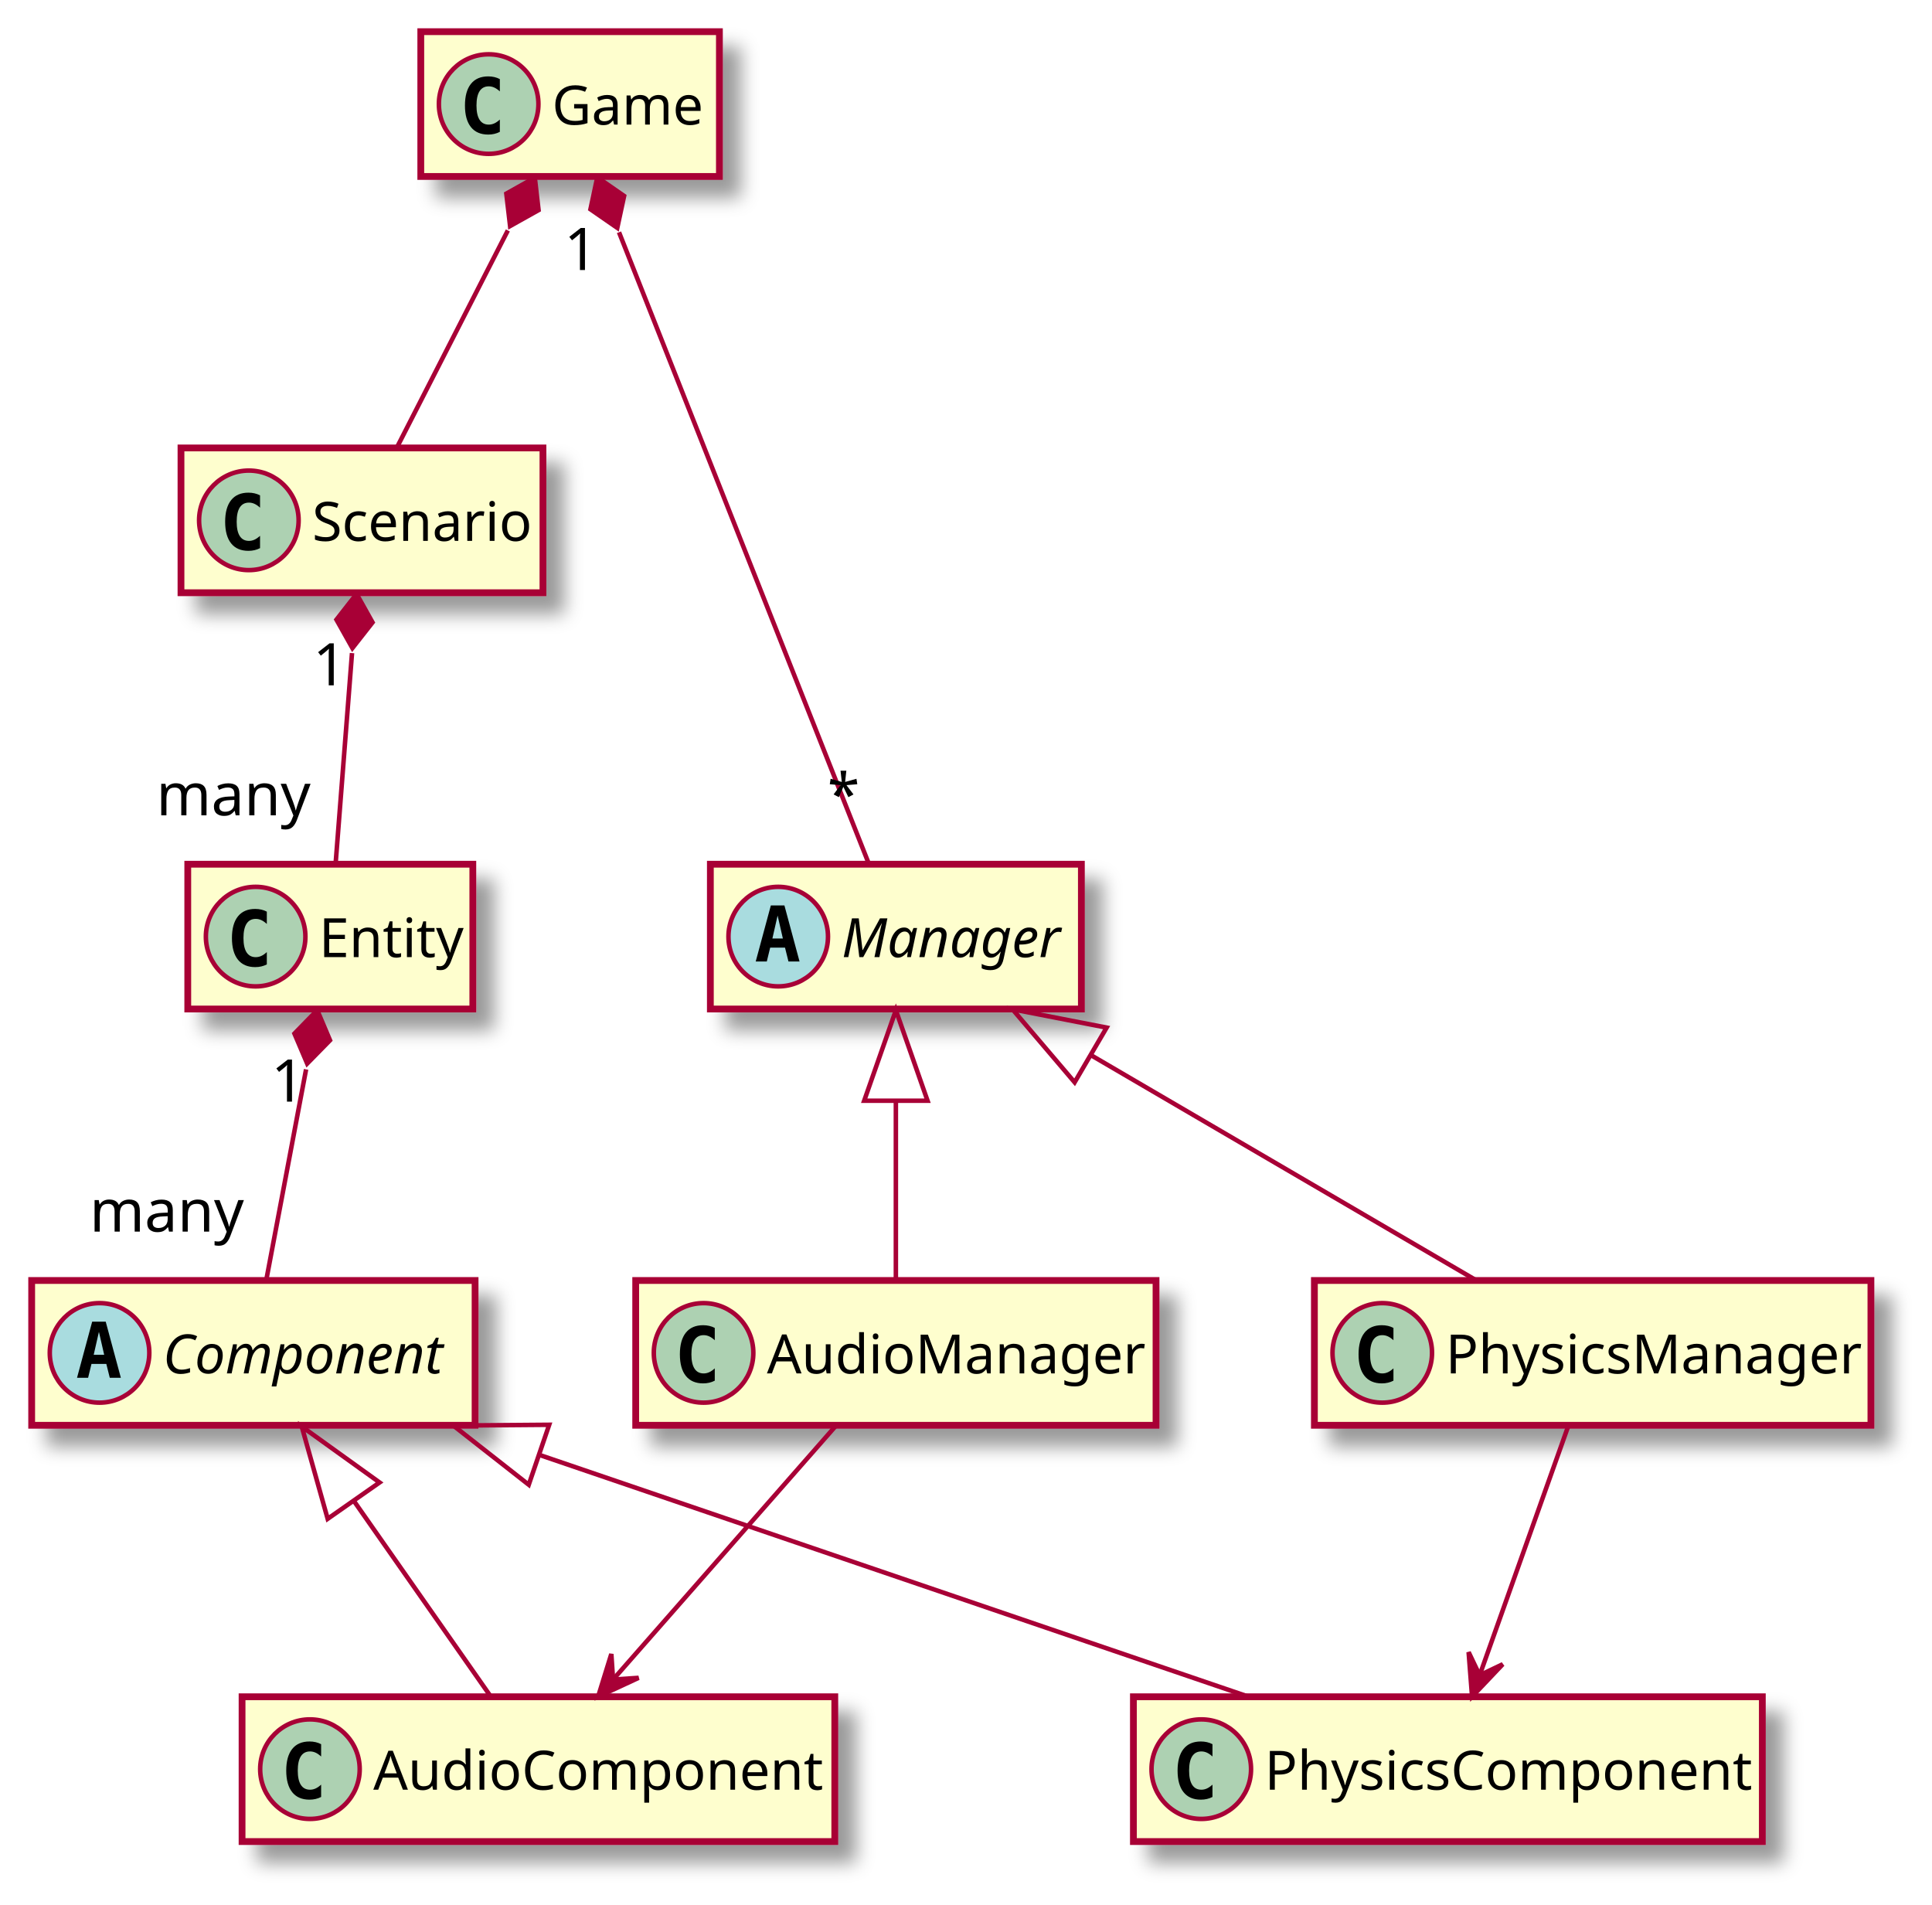
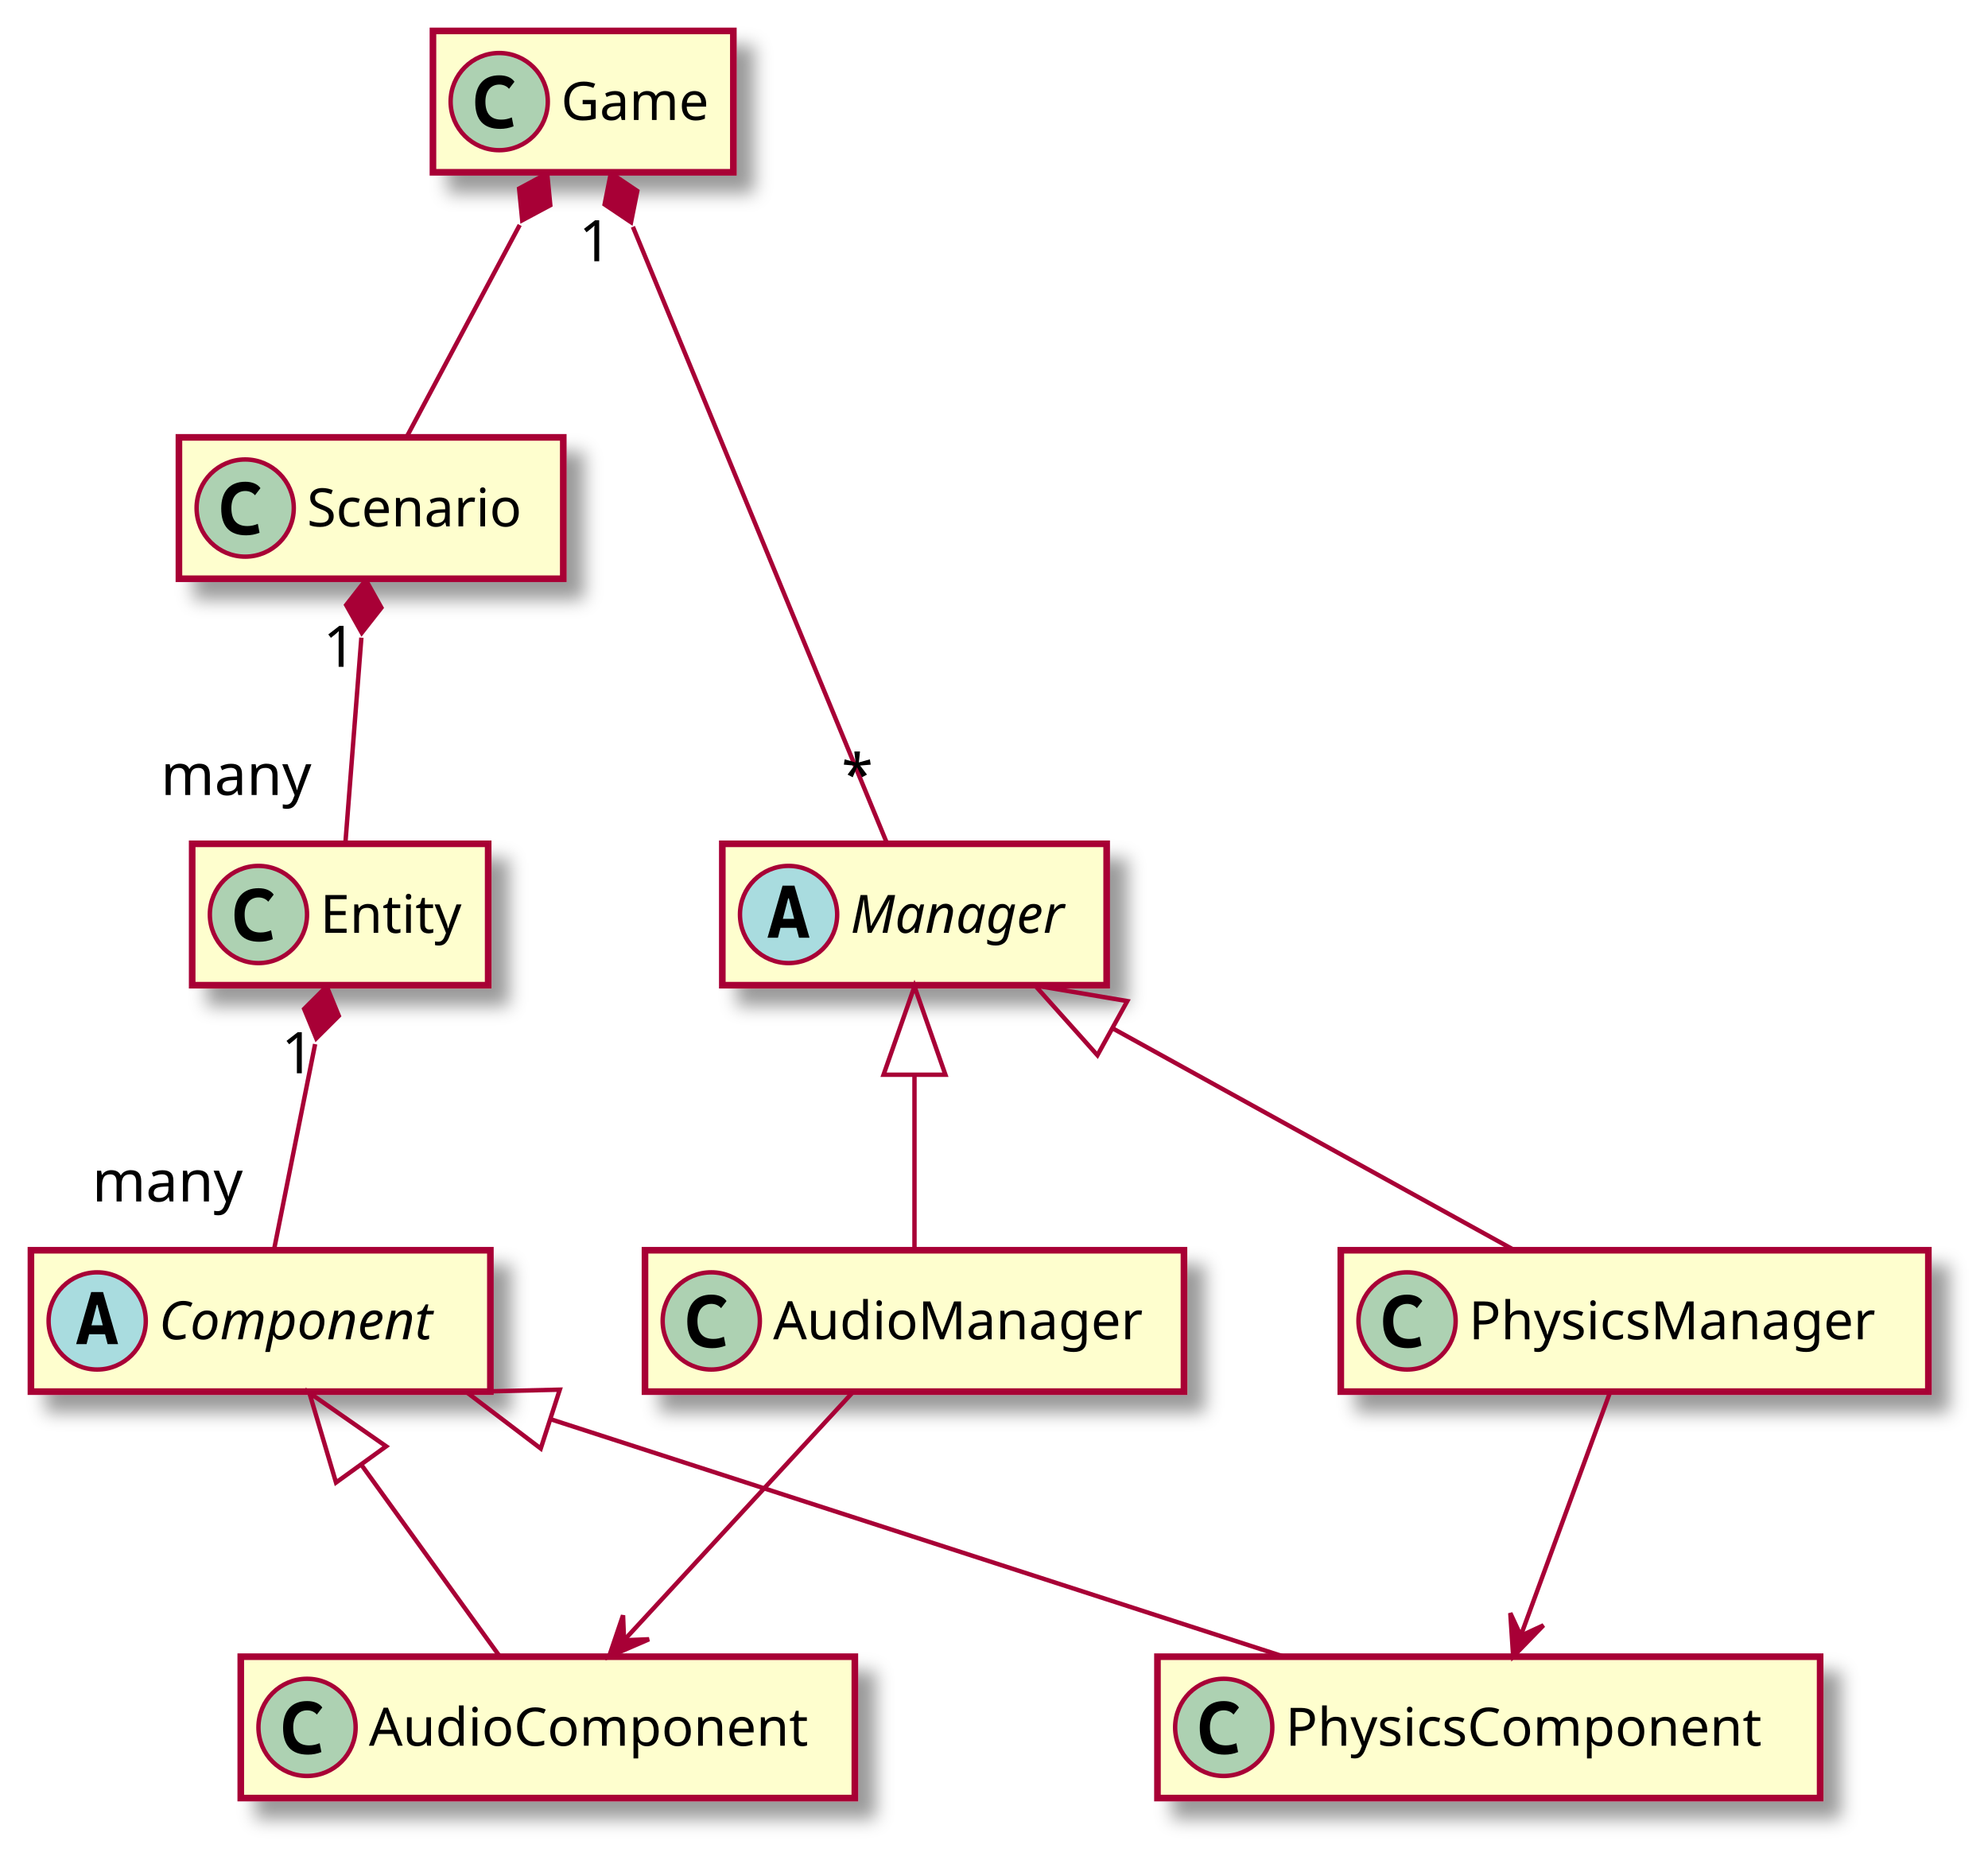
- <svg xmlns="http://www.w3.org/2000/svg" contentScriptType="application/ecmascript" contentStyleType="text/css" height="421px" preserveAspectRatio="none" style="width:427px;height:421px;background:#FFFFFF;" version="1.1" viewBox="0 0 427 421" width="427px" zoomAndPan="magnify">
+ <svg xmlns="http://www.w3.org/2000/svg" contentScriptType="application/ecmascript" contentStyleType="text/css" height="421px" preserveAspectRatio="none" style="width:450px;height:421px;" version="1.1" viewBox="0 0 450 421" width="450px" zoomAndPan="magnify">
  <defs>
    <filter height="300%" id="f1g29ad0pdiwiv" width="300%" x="-1" y="-1">
      <feGaussianBlur result="blurOut" stdDeviation="2.0" />
      <feColorMatrix in="blurOut" result="blurOut2" type="matrix" values="0 0 0 0 0 0 0 0 0 0 0 0 0 0 0 0 0 0 .4 0" />
      <feOffset dx="4.0" dy="4.0" in="blurOut2" result="blurOut3" />
      <feBlend in="SourceGraphic" in2="blurOut3" mode="normal" />
    </filter>
  </defs>
  <g>
-     <rect codeLine="1" fill="#FEFECE" filter="url(#f1g29ad0pdiwiv)" height="32" id="Manager" style="stroke:#A80036;stroke-width:1.5;" width="82" x="157" y="191" />
-     <ellipse cx="172" cy="207" fill="#A9DCDF" rx="11" ry="11" style="stroke:#A80036;stroke-width:1.0;" />
-     <path d="M171.863,202.348 L170.709,207.42 L173.025,207.42 Z M170.369,200.107 L173.366,200.107 L176.711,212.5 L174.262,212.5 L173.499,209.437 L170.22,209.437 L169.473,212.5 L167.024,212.5 Z " fill="#000000" />
-     <text fill="#000000" font-family="sans-serif" font-size="12" font-style="italic" lengthAdjust="spacing" textLength="50" x="186" y="211.535">Manager</text>
-     <rect codeLine="2" fill="#FEFECE" filter="url(#f1g29ad0pdiwiv)" height="32" id="Component" style="stroke:#A80036;stroke-width:1.5;" width="98" x="7" y="283" />
+     <rect codeLine="1" fill="#FEFECE" filter="url(#f1g29ad0pdiwiv)" height="32" id="Manager" style="stroke:#A80036;stroke-width:1.5;" width="87" x="163.5" y="191" />
+     <ellipse cx="178.5" cy="207" fill="#A9DCDF" rx="11" ry="11" style="stroke:#A80036;stroke-width:1.0;" />
+     <path d="M173.734,212.25 L176.094,212.25 L176.672,210.016 L180.281,210.016 L180.859,212.25 L183.234,212.25 L179.828,200.469 L177.141,200.469 L173.734,212.25 Z M177.203,207.984 L178.406,203.344 L178.562,203.344 L179.766,207.984 L177.203,207.984 Z " fill="#000000" />
+     <text fill="#000000" font-family="sans-serif" font-size="12" font-style="italic" lengthAdjust="spacing" textLength="55" x="192.5" y="211.154">Manager</text>
+     <rect codeLine="2" fill="#FEFECE" filter="url(#f1g29ad0pdiwiv)" height="32" id="Component" style="stroke:#A80036;stroke-width:1.5;" width="104" x="7" y="283" />
    <ellipse cx="22" cy="299" fill="#A9DCDF" rx="11" ry="11" style="stroke:#A80036;stroke-width:1.0;" />
-     <path d="M21.863,294.348 L20.709,299.42 L23.025,299.42 Z M20.369,292.107 L23.366,292.107 L26.711,304.5 L24.262,304.5 L23.498,301.437 L20.22,301.437 L19.473,304.5 L17.024,304.5 Z " fill="#000000" />
-     <text fill="#000000" font-family="sans-serif" font-size="12" font-style="italic" lengthAdjust="spacing" textLength="66" x="36" y="303.535">Component</text>
-     <rect fill="#FEFECE" filter="url(#f1g29ad0pdiwiv)" height="32" id="PhysicsManager" style="stroke:#A80036;stroke-width:1.5;" width="123" x="290.5" y="283" />
-     <ellipse cx="305.5" cy="299" fill="#ADD1B2" rx="11" ry="11" style="stroke:#A80036;stroke-width:1.0;" />
-     <path d="M307.973,305.143 Q307.392,305.442 306.753,305.591 Q306.114,305.741 305.408,305.741 Q302.901,305.741 301.582,304.089 Q300.262,302.437 300.262,299.316 Q300.262,296.187 301.582,294.535 Q302.901,292.883 305.408,292.883 Q306.114,292.883 306.761,293.032 Q307.409,293.182 307.973,293.481 L307.973,296.203 Q307.342,295.622 306.749,295.352 Q306.155,295.082 305.524,295.082 Q304.18,295.082 303.495,296.149 Q302.81,297.216 302.81,299.316 Q302.81,301.408 303.495,302.474 Q304.18,303.541 305.524,303.541 Q306.155,303.541 306.749,303.271 Q307.342,303.002 307.973,302.42 Z " fill="#000000" />
-     <text fill="#000000" font-family="sans-serif" font-size="12" lengthAdjust="spacing" textLength="91" x="319.5" y="303.535">PhysicsManager</text>
-     <rect fill="#FEFECE" filter="url(#f1g29ad0pdiwiv)" height="32" id="AudioManager" style="stroke:#A80036;stroke-width:1.5;" width="115" x="140.5" y="283" />
-     <ellipse cx="155.5" cy="299" fill="#ADD1B2" rx="11" ry="11" style="stroke:#A80036;stroke-width:1.0;" />
-     <path d="M157.973,305.143 Q157.392,305.442 156.753,305.591 Q156.114,305.741 155.408,305.741 Q152.901,305.741 151.582,304.089 Q150.262,302.437 150.262,299.316 Q150.262,296.187 151.582,294.535 Q152.901,292.883 155.408,292.883 Q156.114,292.883 156.761,293.032 Q157.409,293.182 157.973,293.481 L157.973,296.203 Q157.342,295.622 156.749,295.352 Q156.155,295.082 155.524,295.082 Q154.18,295.082 153.495,296.149 Q152.81,297.216 152.81,299.316 Q152.81,301.408 153.495,302.474 Q154.18,303.541 155.524,303.541 Q156.155,303.541 156.749,303.271 Q157.342,303.002 157.973,302.42 Z " fill="#000000" />
-     <text fill="#000000" font-family="sans-serif" font-size="12" lengthAdjust="spacing" textLength="83" x="169.5" y="303.535">AudioManager</text>
-     <rect fill="#FEFECE" filter="url(#f1g29ad0pdiwiv)" height="32" id="Game" style="stroke:#A80036;stroke-width:1.5;" width="66" x="93" y="7" />
-     <ellipse cx="108" cy="23" fill="#ADD1B2" rx="11" ry="11" style="stroke:#A80036;stroke-width:1.0;" />
-     <path d="M110.473,29.143 Q109.892,29.442 109.253,29.591 Q108.614,29.741 107.908,29.741 Q105.401,29.741 104.082,28.089 Q102.762,26.437 102.762,23.316 Q102.762,20.186 104.082,18.535 Q105.401,16.883 107.908,16.883 Q108.614,16.883 109.261,17.032 Q109.909,17.182 110.473,17.48 L110.473,20.203 Q109.842,19.622 109.249,19.352 Q108.655,19.082 108.024,19.082 Q106.68,19.082 105.995,20.149 Q105.31,21.216 105.31,23.316 Q105.31,25.408 105.995,26.474 Q106.68,27.541 108.024,27.541 Q108.655,27.541 109.249,27.271 Q109.842,27.002 110.473,26.42 Z " fill="#000000" />
-     <text fill="#000000" font-family="sans-serif" font-size="12" lengthAdjust="spacing" textLength="34" x="122" y="27.535">Game</text>
-     <rect fill="#FEFECE" filter="url(#f1g29ad0pdiwiv)" height="32" id="Scenario" style="stroke:#A80036;stroke-width:1.5;" width="80" x="40" y="99" />
-     <ellipse cx="55" cy="115" fill="#ADD1B2" rx="11" ry="11" style="stroke:#A80036;stroke-width:1.0;" />
-     <path d="M57.473,121.143 Q56.892,121.442 56.253,121.591 Q55.614,121.741 54.908,121.741 Q52.401,121.741 51.081,120.089 Q49.762,118.437 49.762,115.316 Q49.762,112.186 51.081,110.535 Q52.401,108.883 54.908,108.883 Q55.614,108.883 56.261,109.032 Q56.909,109.182 57.473,109.481 L57.473,112.203 Q56.842,111.622 56.249,111.352 Q55.655,111.082 55.024,111.082 Q53.68,111.082 52.995,112.149 Q52.31,113.216 52.31,115.316 Q52.31,117.408 52.995,118.474 Q53.68,119.541 55.024,119.541 Q55.655,119.541 56.249,119.271 Q56.842,119.001 57.473,118.42 Z " fill="#000000" />
-     <text fill="#000000" font-family="sans-serif" font-size="12" lengthAdjust="spacing" textLength="48" x="69" y="119.535">Scenario</text>
-     <rect fill="#FEFECE" filter="url(#f1g29ad0pdiwiv)" height="32" id="Entity" style="stroke:#A80036;stroke-width:1.5;" width="63" x="41.5" y="191" />
-     <ellipse cx="56.5" cy="207" fill="#ADD1B2" rx="11" ry="11" style="stroke:#A80036;stroke-width:1.0;" />
-     <path d="M58.973,213.143 Q58.392,213.442 57.753,213.591 Q57.114,213.741 56.408,213.741 Q53.901,213.741 52.581,212.089 Q51.262,210.437 51.262,207.316 Q51.262,204.186 52.581,202.535 Q53.901,200.883 56.408,200.883 Q57.114,200.883 57.761,201.032 Q58.409,201.182 58.973,201.481 L58.973,204.203 Q58.342,203.622 57.749,203.352 Q57.155,203.083 56.524,203.083 Q55.18,203.083 54.495,204.149 Q53.81,205.216 53.81,207.316 Q53.81,209.408 54.495,210.474 Q55.18,211.541 56.524,211.541 Q57.155,211.541 57.749,211.271 Q58.342,211.001 58.973,210.42 Z " fill="#000000" />
-     <text fill="#000000" font-family="sans-serif" font-size="12" lengthAdjust="spacing" textLength="31" x="70.5" y="211.535">Entity</text>
-     <rect fill="#FEFECE" filter="url(#f1g29ad0pdiwiv)" height="32" id="PhysicsComponent" style="stroke:#A80036;stroke-width:1.5;" width="139" x="250.5" y="375" />
-     <ellipse cx="265.5" cy="391" fill="#ADD1B2" rx="11" ry="11" style="stroke:#A80036;stroke-width:1.0;" />
-     <path d="M267.973,397.143 Q267.392,397.442 266.753,397.591 Q266.114,397.741 265.408,397.741 Q262.901,397.741 261.582,396.089 Q260.262,394.437 260.262,391.316 Q260.262,388.187 261.582,386.535 Q262.901,384.883 265.408,384.883 Q266.114,384.883 266.761,385.032 Q267.409,385.182 267.973,385.481 L267.973,388.203 Q267.342,387.622 266.749,387.352 Q266.155,387.082 265.524,387.082 Q264.18,387.082 263.495,388.149 Q262.81,389.216 262.81,391.316 Q262.81,393.408 263.495,394.474 Q264.18,395.541 265.524,395.541 Q266.155,395.541 266.749,395.271 Q267.342,395.002 267.973,394.42 Z " fill="#000000" />
-     <text fill="#000000" font-family="sans-serif" font-size="12" lengthAdjust="spacing" textLength="107" x="279.5" y="395.535">PhysicsComponent</text>
-     <rect fill="#FEFECE" filter="url(#f1g29ad0pdiwiv)" height="32" id="AudioComponent" style="stroke:#A80036;stroke-width:1.5;" width="131" x="53.5" y="375" />
-     <ellipse cx="68.5" cy="391" fill="#ADD1B2" rx="11" ry="11" style="stroke:#A80036;stroke-width:1.0;" />
-     <path d="M70.973,397.143 Q70.392,397.442 69.753,397.591 Q69.114,397.741 68.408,397.741 Q65.901,397.741 64.582,396.089 Q63.262,394.437 63.262,391.316 Q63.262,388.187 64.582,386.535 Q65.901,384.883 68.408,384.883 Q69.114,384.883 69.761,385.032 Q70.409,385.182 70.973,385.481 L70.973,388.203 Q70.342,387.622 69.749,387.352 Q69.155,387.082 68.524,387.082 Q67.18,387.082 66.495,388.149 Q65.81,389.216 65.81,391.316 Q65.81,393.408 66.495,394.474 Q67.18,395.541 68.524,395.541 Q69.155,395.541 69.749,395.271 Q70.342,395.002 70.973,394.42 Z " fill="#000000" />
-     <text fill="#000000" font-family="sans-serif" font-size="12" lengthAdjust="spacing" textLength="99" x="82.5" y="395.535">AudioComponent</text>
-     <path codeLine="3" d="M241.34,233.33 C268.66,249.29 303.02,269.37 326.14,282.89 " fill="none" id="Manager-backto-PhysicsManager" style="stroke:#A80036;stroke-width:1.0;" />
-     <polygon fill="none" points="237.51,239.2,223.78,223.06,244.58,227.11,237.51,239.2" style="stroke:#A80036;stroke-width:1.0;" />
-     <path codeLine="4" d="M198,243.61 C198,257.31 198,272.22 198,282.96 " fill="none" id="Manager-backto-AudioManager" style="stroke:#A80036;stroke-width:1.0;" />
-     <polygon fill="none" points="191,243.27,198,223.27,205,243.27,191,243.27" style="stroke:#A80036;stroke-width:1.0;" />
-     <path codeLine="5" d="M136.81,51.33 C152.21,90.26 179.93,160.32 192.05,190.97 " fill="none" id="Game-backto-Manager" style="stroke:#A80036;stroke-width:1.0;" />
-     <polygon fill="#A80036" points="132.01,39.2,130.5,46.251,136.428,50.357,137.938,43.306,132.01,39.2" style="stroke:#A80036;stroke-width:1.0;" />
-     <text fill="#000000" font-family="sans-serif" font-size="13" lengthAdjust="spacing" textLength="8" x="124.676" y="59.67">1</text>
-     <text fill="#000000" font-family="sans-serif" font-size="13" lengthAdjust="spacing" textLength="6" x="182.862" y="180.211">*</text>
-     <path codeLine="6" d="M112.24,50.93 C104.2,66.65 94.37,85.89 87.69,98.96 " fill="none" id="Game-backto-Scenario" style="stroke:#A80036;stroke-width:1.0;" />
-     <polygon fill="#A80036" points="118.2,39.27,111.908,42.792,112.739,49.955,119.031,46.433,118.2,39.27" style="stroke:#A80036;stroke-width:1.0;" />
-     <path codeLine="7" d="M77.8,144.34 C76.59,159.79 75.16,178.28 74.17,190.96 " fill="none" id="Scenario-backto-Entity" style="stroke:#A80036;stroke-width:1.0;" />
-     <polygon fill="#A80036" points="78.81,131.27,74.36,136.944,77.887,143.234,82.336,137.56,78.81,131.27" style="stroke:#A80036;stroke-width:1.0;" />
-     <text fill="#000000" font-family="sans-serif" font-size="13" lengthAdjust="spacing" textLength="8" x="69.156" y="151.464">1</text>
-     <text fill="#000000" font-family="sans-serif" font-size="13" lengthAdjust="spacing" textLength="34" x="34.531" y="180.198">many</text>
-     <path codeLine="8" d="M67.65,236.34 C64.73,251.79 61.24,270.28 58.84,282.96 " fill="none" id="Entity-backto-Component" style="stroke:#A80036;stroke-width:1.0;" />
-     <polygon fill="#A80036" points="70.12,223.27,65.075,228.423,67.891,235.061,72.936,229.909,70.12,223.27" style="stroke:#A80036;stroke-width:1.0;" />
-     <text fill="#000000" font-family="sans-serif" font-size="13" lengthAdjust="spacing" textLength="8" x="59.927" y="243.464">1</text>
-     <text fill="#000000" font-family="sans-serif" font-size="13" lengthAdjust="spacing" textLength="34" x="19.796" y="272.198">many</text>
-     <path codeLine="9" d="M119.4,321.61 C167.66,338.07 232.88,360.3 275.67,374.89 " fill="none" id="Component-backto-PhysicsComponent" style="stroke:#A80036;stroke-width:1.0;" />
-     <polygon fill="none" points="116.86,328.14,100.19,315.06,121.38,314.89,116.86,328.14" style="stroke:#A80036;stroke-width:1.0;" />
-     <path codeLine="10" d="M78.19,331.69 C88.48,346.4 100.23,363.18 108.47,374.96 " fill="none" id="Component-backto-AudioComponent" style="stroke:#A80036;stroke-width:1.0;" />
-     <polygon fill="none" points="72.42,335.67,66.69,315.27,83.89,327.64,72.42,335.67" style="stroke:#A80036;stroke-width:1.0;" />
-     <path codeLine="11" d="M346.57,315.27 C341.21,330.36 332.97,353.52 327.09,370.06 " fill="none" id="PhysicsManager-to-PhysicsComponent" style="stroke:#A80036;stroke-width:1.0;" />
-     <polygon fill="#A80036" points="325.35,374.96,332.127,367.814,327.021,370.247,324.587,365.141,325.35,374.96" style="stroke:#A80036;stroke-width:1.0;" />
-     <path codeLine="12" d="M184.6,315.27 C171.13,330.62 150.32,354.32 135.76,370.9 " fill="none" id="AudioManager-to-AudioComponent" style="stroke:#A80036;stroke-width:1.0;" />
-     <polygon fill="#A80036" points="132.2,374.96,141.136,370.818,135.492,371.196,135.114,365.552,132.2,374.96" style="stroke:#A80036;stroke-width:1.0;" />
+     <path d="M17.234,304.25 L19.594,304.25 L20.172,302.016 L23.781,302.016 L24.359,304.25 L26.734,304.25 L23.328,292.469 L20.641,292.469 L17.234,304.25 Z M20.703,299.984 L21.906,295.344 L22.062,295.344 L23.266,299.984 L20.703,299.984 Z " fill="#000000" />
+     <text fill="#000000" font-family="sans-serif" font-size="12" font-style="italic" lengthAdjust="spacing" textLength="72" x="36" y="303.154">Component</text>
+     <rect fill="#FEFECE" filter="url(#f1g29ad0pdiwiv)" height="32" id="PhysicsManager" style="stroke:#A80036;stroke-width:1.5;" width="133" x="303.5" y="283" />
+     <ellipse cx="318.5" cy="299" fill="#ADD1B2" rx="11" ry="11" style="stroke:#A80036;stroke-width:1.0;" />
+     <path d="M318.703,305.172 C319.75,305.172 320.766,304.984 321.75,304.594 L321.359,302.578 C320.578,302.906 319.812,303.078 318.984,303.078 C316.594,303.078 315.375,301.719 315.375,299 C315.375,296.547 316.625,295.141 318.531,295.141 C319.422,295.141 320.234,295.5 320.719,296.109 L321.953,294.5 C321.328,293.562 320.078,293.047 318.516,293.047 C315.047,293.047 313.078,295.25 313.078,299.094 C313.078,303.141 314.969,305.172 318.703,305.172 Z " fill="#000000" />
+     <text fill="#000000" font-family="sans-serif" font-size="12" lengthAdjust="spacing" textLength="101" x="332.5" y="303.154">PhysicsManager</text>
+     <rect fill="#FEFECE" filter="url(#f1g29ad0pdiwiv)" height="32" id="AudioManager" style="stroke:#A80036;stroke-width:1.5;" width="122" x="146" y="283" />
+     <ellipse cx="161" cy="299" fill="#ADD1B2" rx="11" ry="11" style="stroke:#A80036;stroke-width:1.0;" />
+     <path d="M161.203,305.172 C162.25,305.172 163.266,304.984 164.25,304.594 L163.859,302.578 C163.078,302.906 162.312,303.078 161.484,303.078 C159.094,303.078 157.875,301.719 157.875,299 C157.875,296.547 159.125,295.141 161.031,295.141 C161.922,295.141 162.734,295.5 163.219,296.109 L164.453,294.5 C163.828,293.562 162.578,293.047 161.016,293.047 C157.547,293.047 155.578,295.25 155.578,299.094 C155.578,303.141 157.469,305.172 161.203,305.172 Z " fill="#000000" />
+     <text fill="#000000" font-family="sans-serif" font-size="12" lengthAdjust="spacing" textLength="90" x="175" y="303.154">AudioManager</text>
+     <rect fill="#FEFECE" filter="url(#f1g29ad0pdiwiv)" height="32" id="Game" style="stroke:#A80036;stroke-width:1.5;" width="68" x="98" y="7" />
+     <ellipse cx="113" cy="23" fill="#ADD1B2" rx="11" ry="11" style="stroke:#A80036;stroke-width:1.0;" />
+     <path d="M113.203,29.172 C114.25,29.172 115.266,28.984 116.25,28.594 L115.859,26.578 C115.078,26.906 114.312,27.078 113.484,27.078 C111.094,27.078 109.875,25.719 109.875,23 C109.875,20.547 111.125,19.141 113.031,19.141 C113.922,19.141 114.734,19.5 115.219,20.109 L116.453,18.5 C115.828,17.562 114.578,17.047 113.016,17.047 C109.547,17.047 107.578,19.25 107.578,23.094 C107.578,27.141 109.469,29.172 113.203,29.172 Z " fill="#000000" />
+     <text fill="#000000" font-family="sans-serif" font-size="12" lengthAdjust="spacing" textLength="36" x="127" y="27.154">Game</text>
+     <rect fill="#FEFECE" filter="url(#f1g29ad0pdiwiv)" height="32" id="Scenario" style="stroke:#A80036;stroke-width:1.5;" width="87" x="40.5" y="99" />
+     <ellipse cx="55.5" cy="115" fill="#ADD1B2" rx="11" ry="11" style="stroke:#A80036;stroke-width:1.0;" />
+     <path d="M55.703,121.172 C56.75,121.172 57.766,120.984 58.75,120.594 L58.359,118.578 C57.578,118.906 56.812,119.078 55.984,119.078 C53.594,119.078 52.375,117.719 52.375,115 C52.375,112.547 53.625,111.141 55.531,111.141 C56.422,111.141 57.234,111.5 57.719,112.109 L58.953,110.5 C58.328,109.562 57.078,109.047 55.516,109.047 C52.047,109.047 50.078,111.25 50.078,115.094 C50.078,119.141 51.969,121.172 55.703,121.172 Z " fill="#000000" />
+     <text fill="#000000" font-family="sans-serif" font-size="12" lengthAdjust="spacing" textLength="55" x="69.5" y="119.154">Scenario</text>
+     <rect fill="#FEFECE" filter="url(#f1g29ad0pdiwiv)" height="32" id="Entity" style="stroke:#A80036;stroke-width:1.5;" width="67" x="43.5" y="191" />
+     <ellipse cx="58.5" cy="207" fill="#ADD1B2" rx="11" ry="11" style="stroke:#A80036;stroke-width:1.0;" />
+     <path d="M58.703,213.172 C59.75,213.172 60.766,212.984 61.75,212.594 L61.359,210.578 C60.578,210.906 59.812,211.078 58.984,211.078 C56.594,211.078 55.375,209.719 55.375,207 C55.375,204.547 56.625,203.141 58.531,203.141 C59.422,203.141 60.234,203.5 60.719,204.109 L61.953,202.5 C61.328,201.562 60.078,201.047 58.516,201.047 C55.047,201.047 53.078,203.25 53.078,207.094 C53.078,211.141 54.969,213.172 58.703,213.172 Z " fill="#000000" />
+     <text fill="#000000" font-family="sans-serif" font-size="12" lengthAdjust="spacing" textLength="35" x="72.5" y="211.154">Entity</text>
+     <rect fill="#FEFECE" filter="url(#f1g29ad0pdiwiv)" height="32" id="PhysicsComponent" style="stroke:#A80036;stroke-width:1.5;" width="150" x="262" y="375" />
+     <ellipse cx="277" cy="391" fill="#ADD1B2" rx="11" ry="11" style="stroke:#A80036;stroke-width:1.0;" />
+     <path d="M277.203,397.172 C278.25,397.172 279.266,396.984 280.25,396.594 L279.859,394.578 C279.078,394.906 278.312,395.078 277.484,395.078 C275.094,395.078 273.875,393.719 273.875,391 C273.875,388.547 275.125,387.141 277.031,387.141 C277.922,387.141 278.734,387.5 279.219,388.109 L280.453,386.5 C279.828,385.562 278.578,385.047 277.016,385.047 C273.547,385.047 271.578,387.25 271.578,391.094 C271.578,395.141 273.469,397.172 277.203,397.172 Z " fill="#000000" />
+     <text fill="#000000" font-family="sans-serif" font-size="12" lengthAdjust="spacing" textLength="118" x="291" y="395.154">PhysicsComponent</text>
+     <rect fill="#FEFECE" filter="url(#f1g29ad0pdiwiv)" height="32" id="AudioComponent" style="stroke:#A80036;stroke-width:1.5;" width="139" x="54.5" y="375" />
+     <ellipse cx="69.5" cy="391" fill="#ADD1B2" rx="11" ry="11" style="stroke:#A80036;stroke-width:1.0;" />
+     <path d="M69.703,397.172 C70.75,397.172 71.766,396.984 72.75,396.594 L72.359,394.578 C71.578,394.906 70.812,395.078 69.984,395.078 C67.594,395.078 66.375,393.719 66.375,391 C66.375,388.547 67.625,387.141 69.531,387.141 C70.422,387.141 71.234,387.5 71.719,388.109 L72.953,386.5 C72.328,385.562 71.078,385.047 69.516,385.047 C66.047,385.047 64.078,387.25 64.078,391.094 C64.078,395.141 65.969,397.172 69.703,397.172 Z " fill="#000000" />
+     <text fill="#000000" font-family="sans-serif" font-size="12" lengthAdjust="spacing" textLength="107" x="83.5" y="395.154">AudioComponent</text>
+     <path codeLine="3" d="M252.04,232.87 C281.09,248.91 317.92,269.24 342.63,282.89 " fill="none" id="Manager-backto-PhysicsManager" style="stroke:#A80036;stroke-width:1.0;" />
+     <polygon fill="none" points="248.41,238.86,234.28,223.06,255.17,226.6,248.41,238.86" style="stroke:#A80036;stroke-width:1.0;" />
+     <path codeLine="4" d="M207,243.61 C207,257.31 207,272.22 207,282.96 " fill="none" id="Manager-backto-AudioManager" style="stroke:#A80036;stroke-width:1.0;" />
+     <polygon fill="none" points="200,243.27,207,223.27,214,243.27,200,243.27" style="stroke:#A80036;stroke-width:1.0;" />
+     <path codeLine="5" d="M143.26,51.33 C159.3,90.26 188.18,160.32 200.81,190.97 " fill="none" id="Game-backto-Manager" style="stroke:#A80036;stroke-width:1.0;" />
+     <polygon fill="#A80036" points="138.27,39.2,136.858,46.272,142.842,50.295,144.254,43.223,138.27,39.2" style="stroke:#A80036;stroke-width:1.0;" />
+     <text fill="#000000" font-family="sans-serif" font-size="13" lengthAdjust="spacing" textLength="8" x="131.022" y="59.139">1</text>
+     <text fill="#000000" font-family="sans-serif" font-size="13" lengthAdjust="spacing" textLength="7" x="190.479" y="179.971">*</text>
+     <path codeLine="6" d="M117.64,50.93 C109.25,66.65 98.99,85.89 92.02,98.96 " fill="none" id="Game-backto-Scenario" style="stroke:#A80036;stroke-width:1.0;" />
+     <polygon fill="#A80036" points="123.86,39.27,117.506,42.68,118.21,49.857,124.564,46.447,123.86,39.27" style="stroke:#A80036;stroke-width:1.0;" />
+     <path codeLine="7" d="M81.8,144.34 C80.59,159.79 79.16,178.28 78.17,190.96 " fill="none" id="Scenario-backto-Entity" style="stroke:#A80036;stroke-width:1.0;" />
+     <polygon fill="#A80036" points="82.81,131.27,78.36,136.944,81.887,143.234,86.336,137.56,82.81,131.27" style="stroke:#A80036;stroke-width:1.0;" />
+     <text fill="#000000" font-family="sans-serif" font-size="13" lengthAdjust="spacing" textLength="8" x="73.156" y="150.935">1</text>
+     <text fill="#000000" font-family="sans-serif" font-size="13" lengthAdjust="spacing" textLength="36" x="36.385" y="179.958">many</text>
+     <path codeLine="8" d="M71.33,236.34 C68.24,251.79 64.54,270.28 62.01,282.96 " fill="none" id="Entity-backto-Component" style="stroke:#A80036;stroke-width:1.0;" />
+     <polygon fill="#A80036" points="73.95,223.27,68.848,228.366,71.589,235.035,76.691,229.94,73.95,223.27" style="stroke:#A80036;stroke-width:1.0;" />
+     <text fill="#000000" font-family="sans-serif" font-size="13" lengthAdjust="spacing" textLength="8" x="63.703" y="242.935">1</text>
+     <text fill="#000000" font-family="sans-serif" font-size="13" lengthAdjust="spacing" textLength="36" x="20.857" y="271.958">many</text>
+     <path codeLine="9" d="M124.74,321.28 C175.67,337.77 244.96,360.2 290.32,374.89 " fill="none" id="Component-backto-PhysicsComponent" style="stroke:#A80036;stroke-width:1.0;" />
+     <polygon fill="none" points="122.4,327.88,105.53,315.06,126.71,314.56,122.4,327.88" style="stroke:#A80036;stroke-width:1.0;" />
+     <path codeLine="10" d="M81.89,331.69 C92.51,346.4 104.63,363.18 113.14,374.96 " fill="none" id="Component-backto-AudioComponent" style="stroke:#A80036;stroke-width:1.0;" />
+     <polygon fill="none" points="76.06,335.58,70.03,315.27,87.41,327.38,76.06,335.58" style="stroke:#A80036;stroke-width:1.0;" />
+     <path codeLine="11" d="M364.4,315.27 C358.87,330.36 350.38,353.52 344.31,370.06 " fill="none" id="PhysicsManager-to-PhysicsComponent" style="stroke:#A80036;stroke-width:1.0;" />
+     <polygon fill="#A80036" points="342.52,374.96,349.381,367.894,344.246,370.267,341.872,365.132,342.52,374.96" style="stroke:#A80036;stroke-width:1.0;" />
+     <path codeLine="12" d="M192.92,315.27 C178.76,330.62 156.9,354.32 141.61,370.9 " fill="none" id="AudioManager-to-AudioComponent" style="stroke:#A80036;stroke-width:1.0;" />
+     <polygon fill="#A80036" points="137.87,374.96,146.912,371.055,141.26,371.284,141.031,365.632,137.87,374.96" style="stroke:#A80036;stroke-width:1.0;" />
  </g>
</svg>
